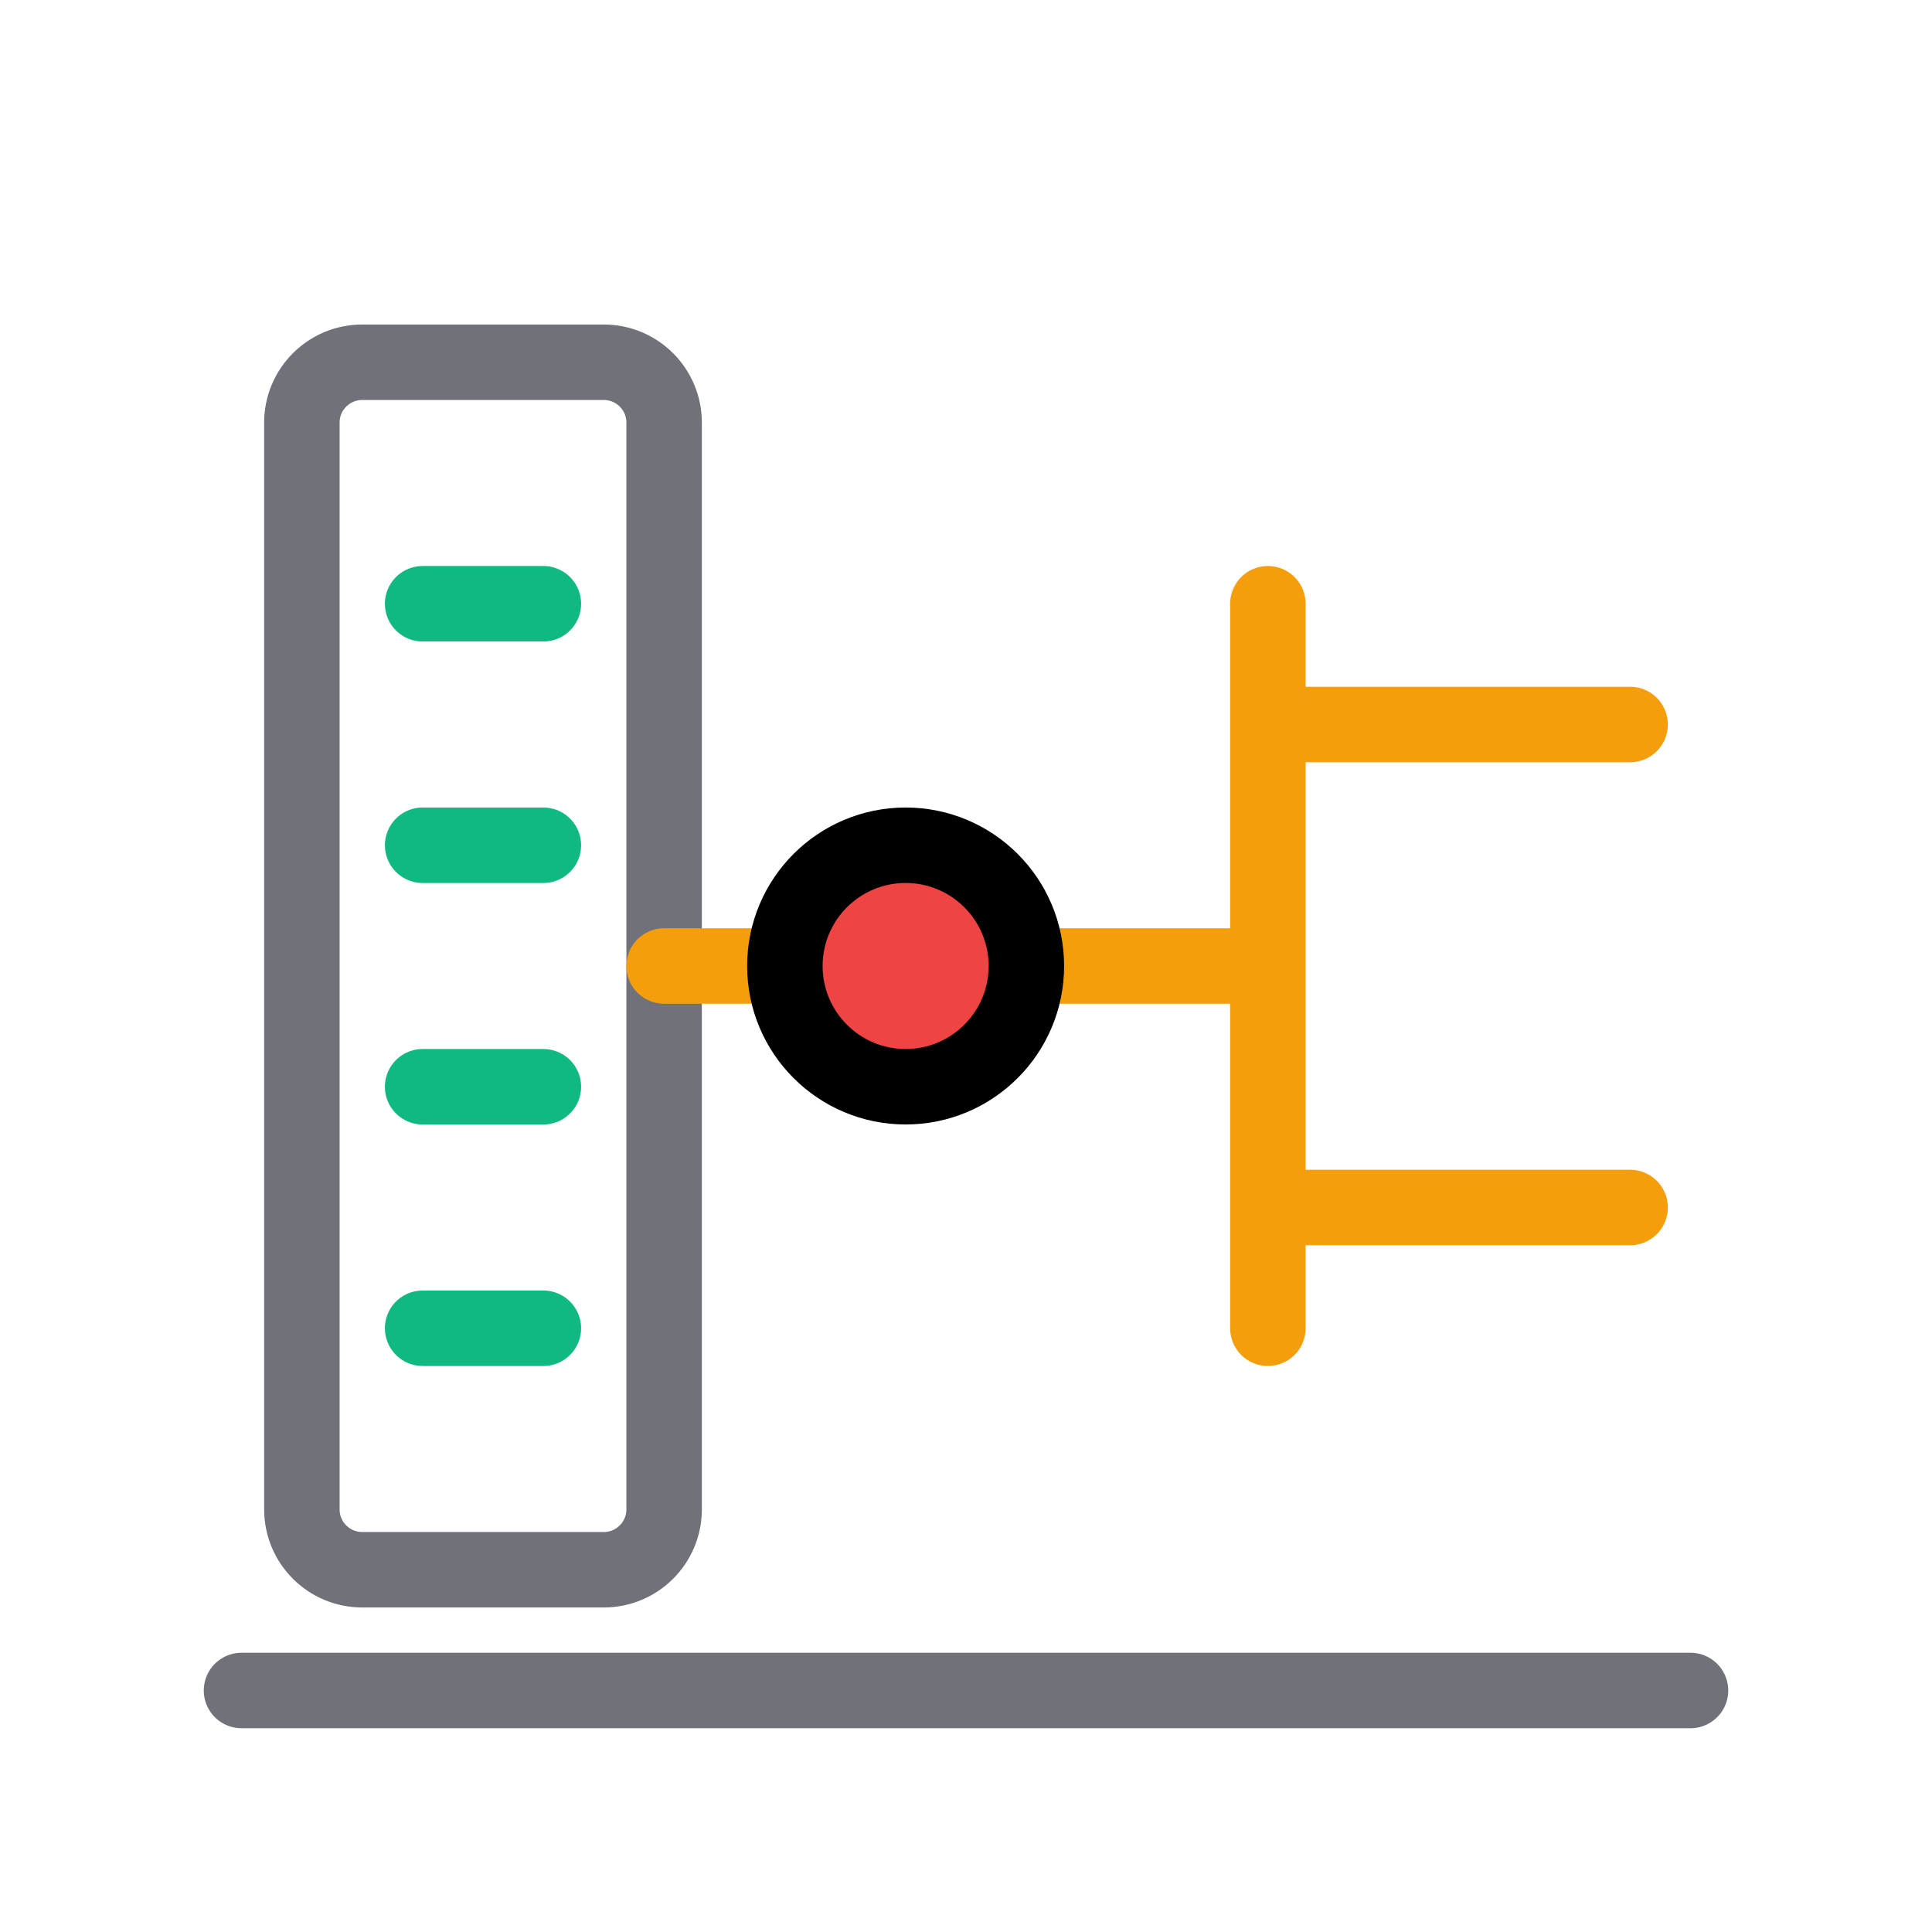
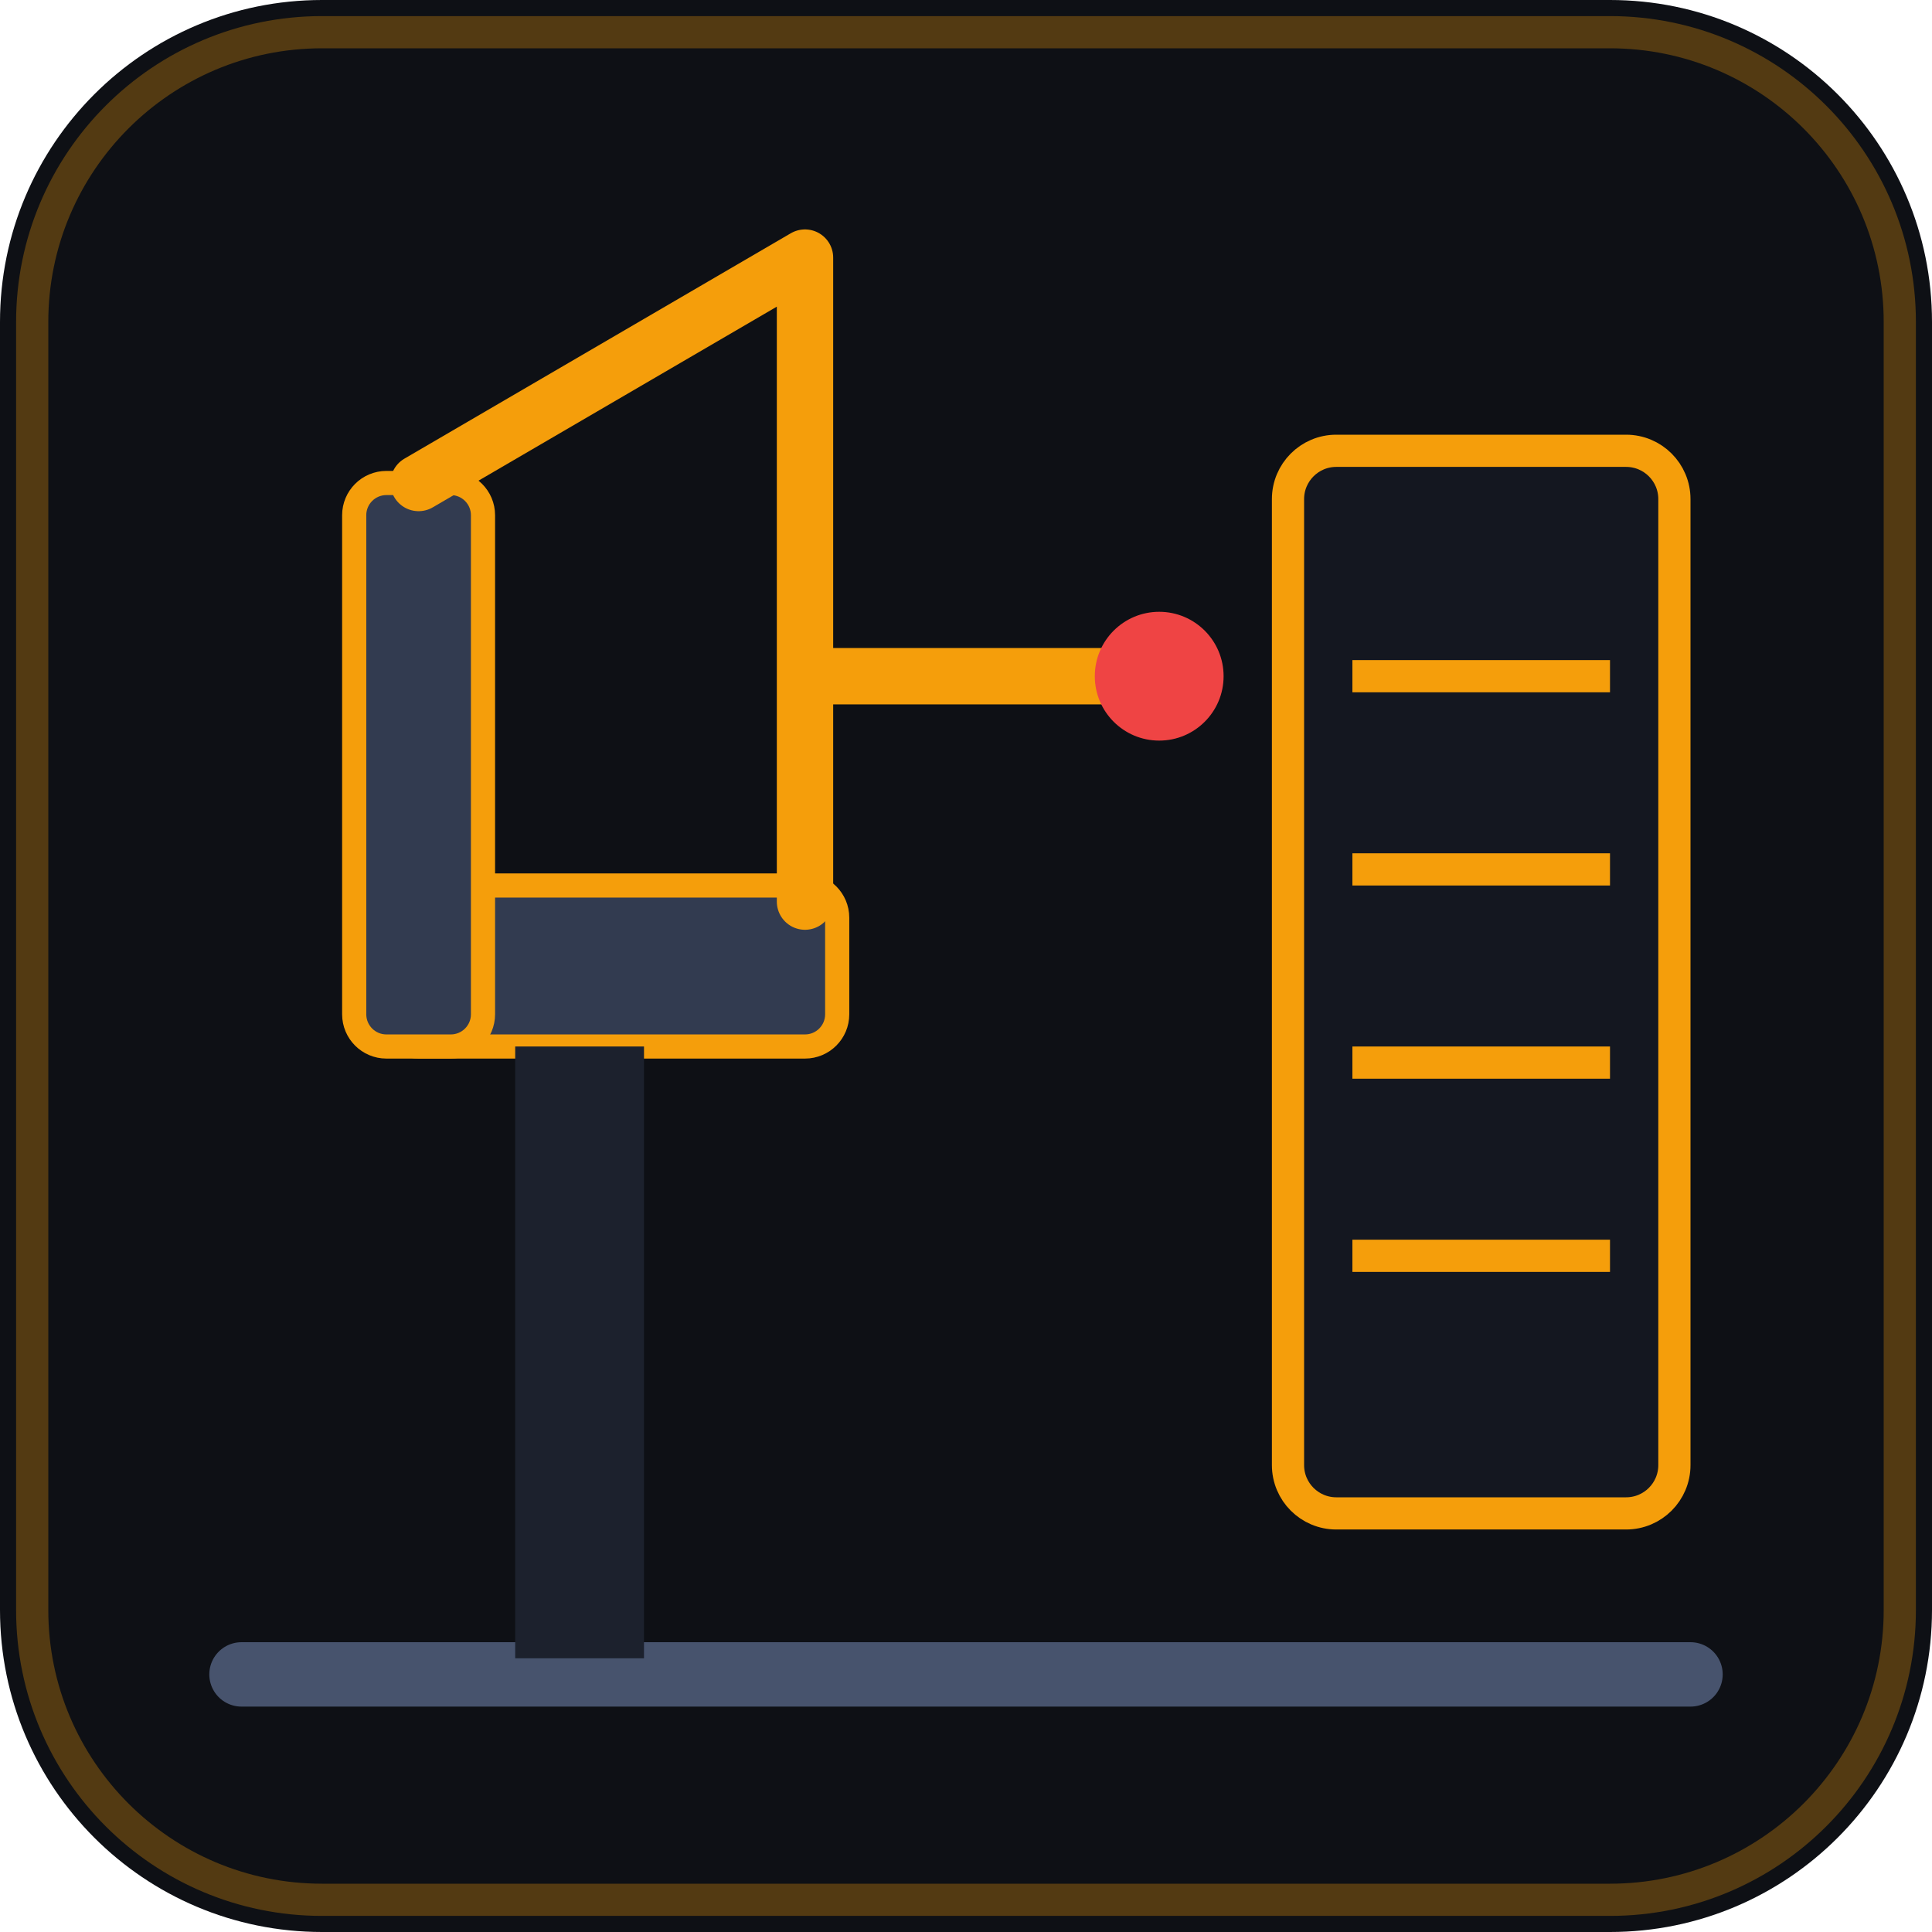
- <svg xmlns="http://www.w3.org/2000/svg" viewBox="0 0 64 64" fill="none" stroke="currentColor" stroke-width="2.5" stroke-linecap="round" stroke-linejoin="round">
-   <rect x="10" y="12" width="12" height="40" rx="2" stroke="#71717a" />
-   <path d="M22 32h20M42 20v24M42 24h12M42 40h12" stroke="#f59e0b" />
-   <circle cx="30" cy="32" r="4" fill="#ef4444" />
-   <path d="M14 20h4M14 28h4M14 36h4M14 44h4" stroke="#10b981" />
-   <path d="M8 56h48" stroke="#71717a" />
+ <svg xmlns="http://www.w3.org/2000/svg" viewBox="0 0 120 120" fill="none">
+   <rect width="120" height="120" rx="20" fill="#0e1015" />
+   <rect x="2" y="2" width="116" height="116" rx="18" stroke="#f59e0b" stroke-opacity="0.3" stroke-width="2" />
+   <path d="M15 104h90" stroke="#47536d" stroke-width="4" stroke-linecap="round" />
+   <rect x="24" y="55" width="28" height="10" rx="2" fill="#323b50" stroke="#f59e0b" stroke-width="1.5" />
+   <rect x="22" y="30" width="8" height="35" rx="2" fill="#323b50" stroke="#f59e0b" stroke-width="1.5" />
+   <rect x="32" y="65" width="8" height="38" fill="#1c212d" />
+   <path d="M26 30l24-14M50 16v40M50 42h22" stroke="#f59e0b" stroke-width="3.5" stroke-linecap="round" stroke-linejoin="round" />
+   <circle cx="72" cy="42" r="4" fill="#ef4444" />
+   <rect x="80" y="28" width="24" height="66" rx="3" fill="#141720" stroke="#f59e0b" stroke-width="2" />
+   <line x1="84" y1="42" x2="100" y2="42" stroke="#f59e0b" stroke-width="2" />
+   <line x1="84" y1="54" x2="100" y2="54" stroke="#f59e0b" stroke-width="2" />
+   <line x1="84" y1="66" x2="100" y2="66" stroke="#f59e0b" stroke-width="2" />
+   <line x1="84" y1="78" x2="100" y2="78" stroke="#f59e0b" stroke-width="2" />
</svg>
